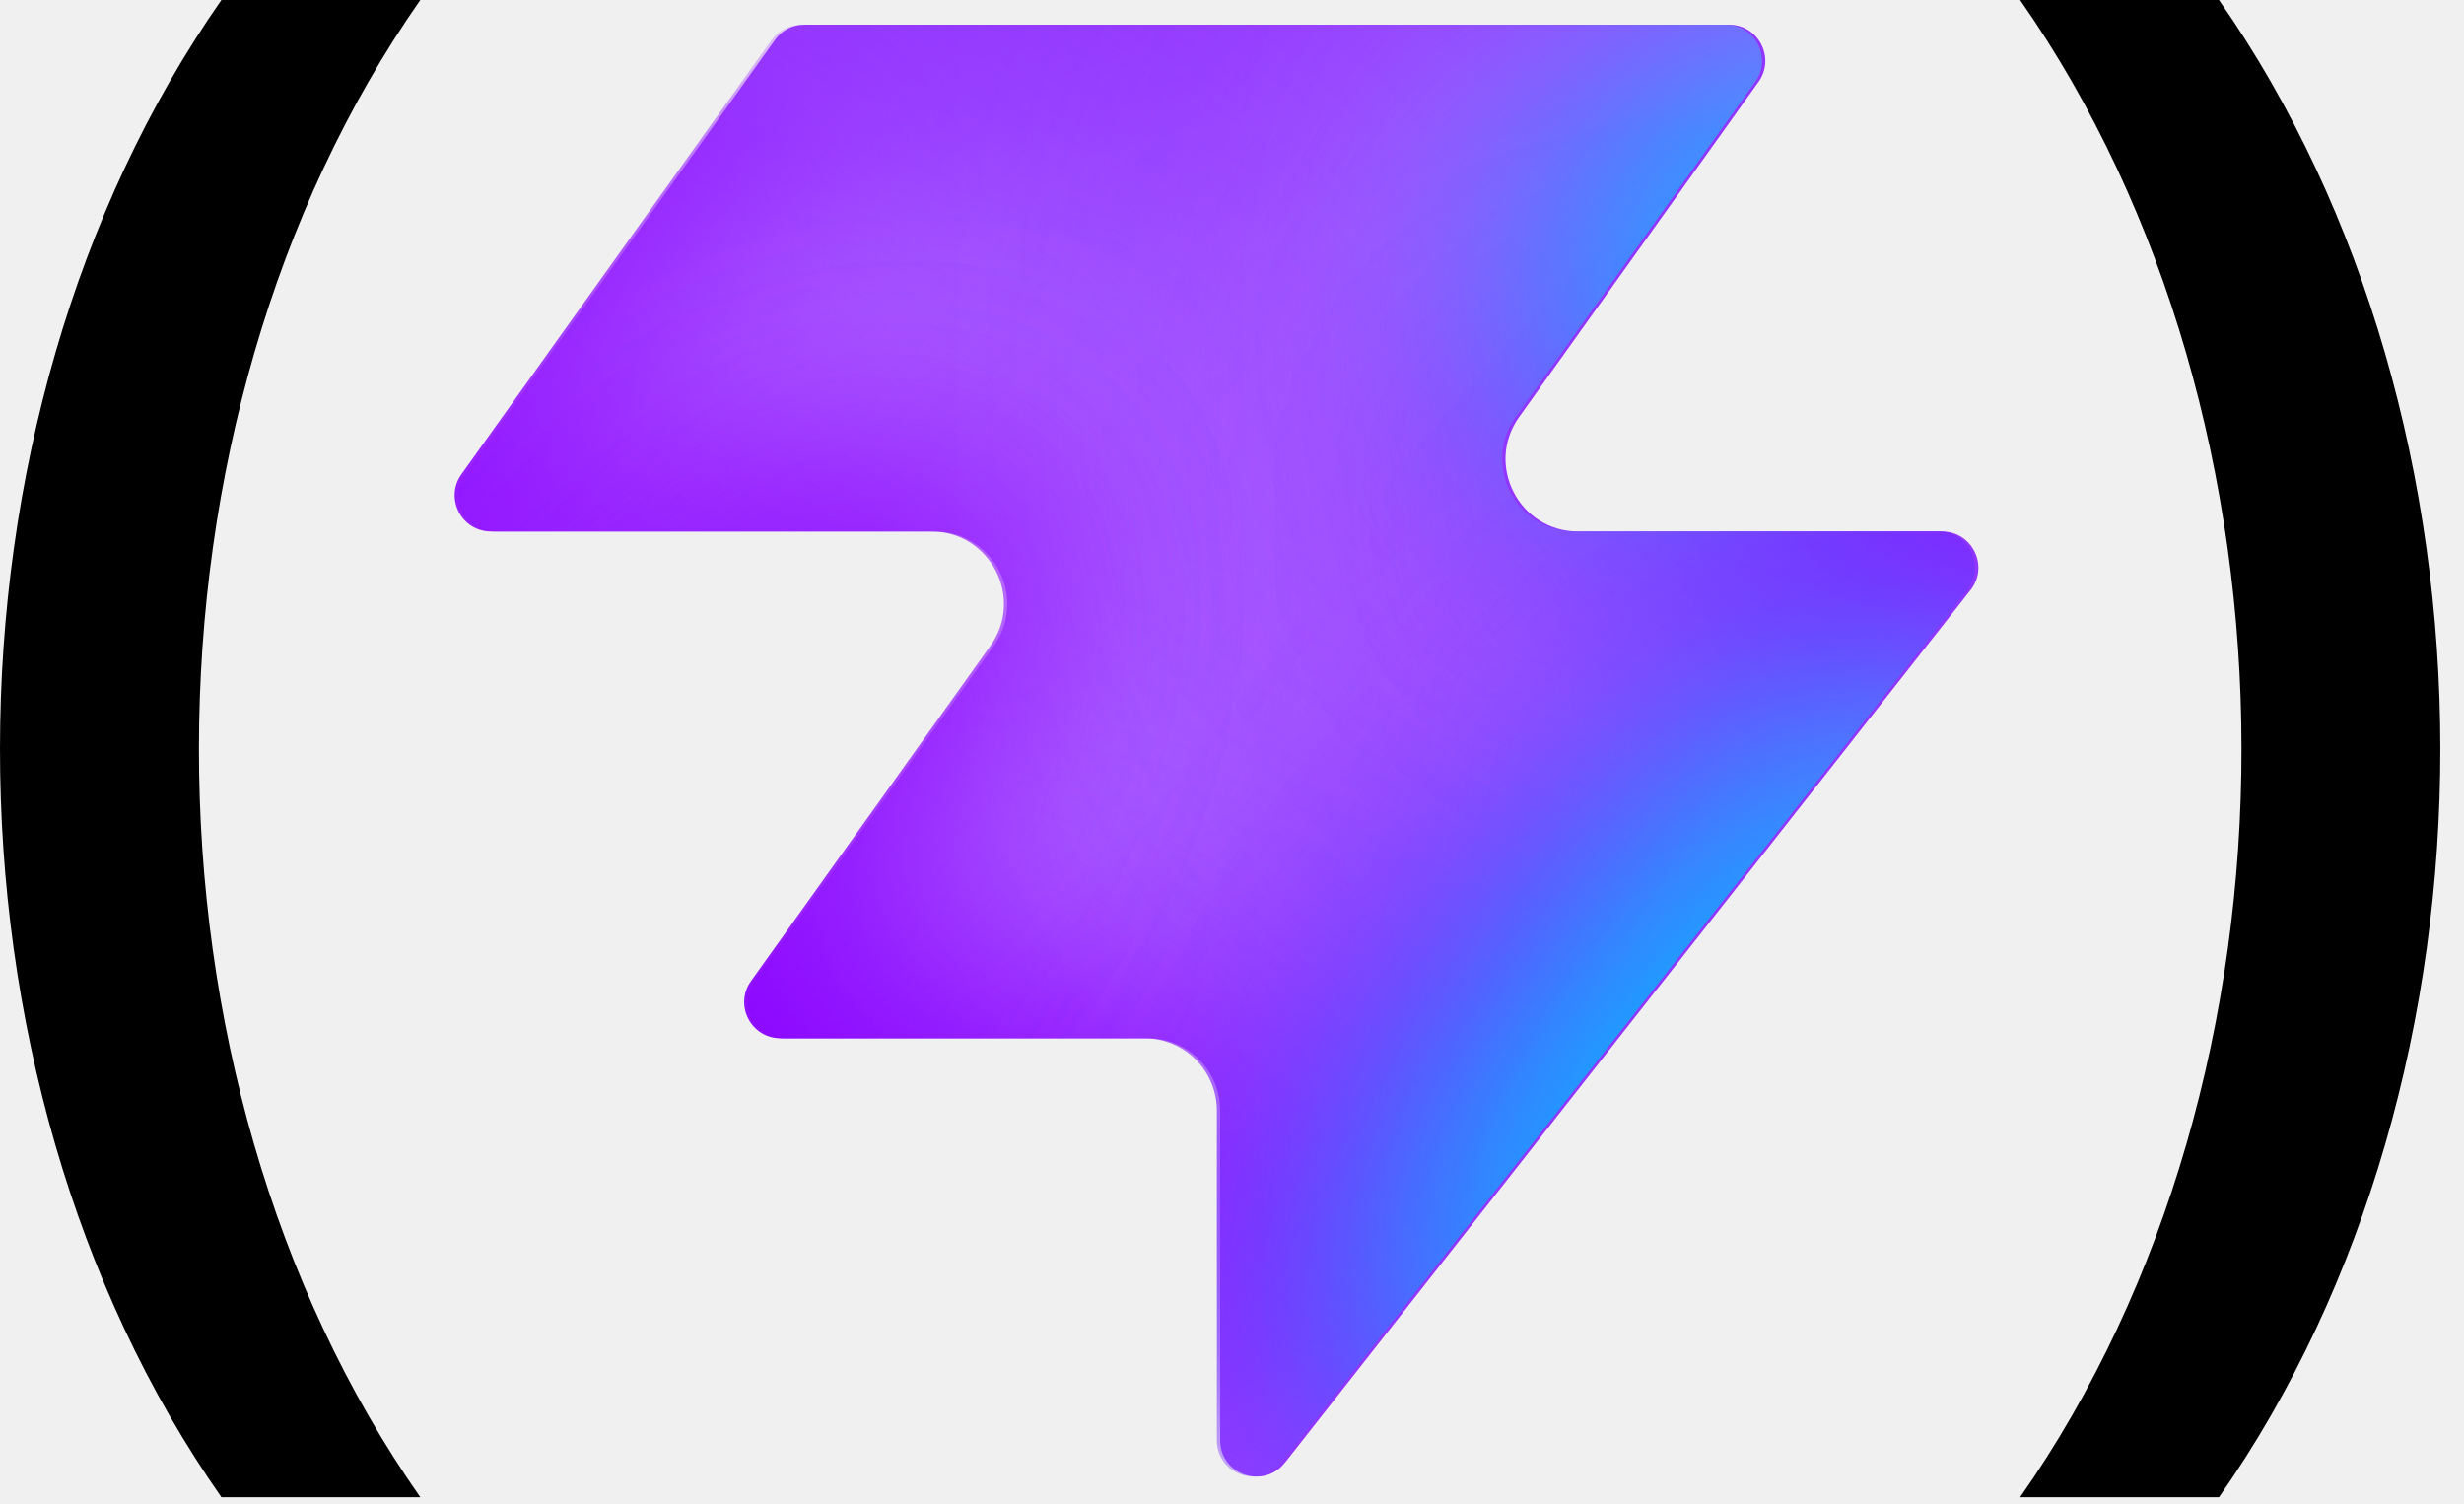
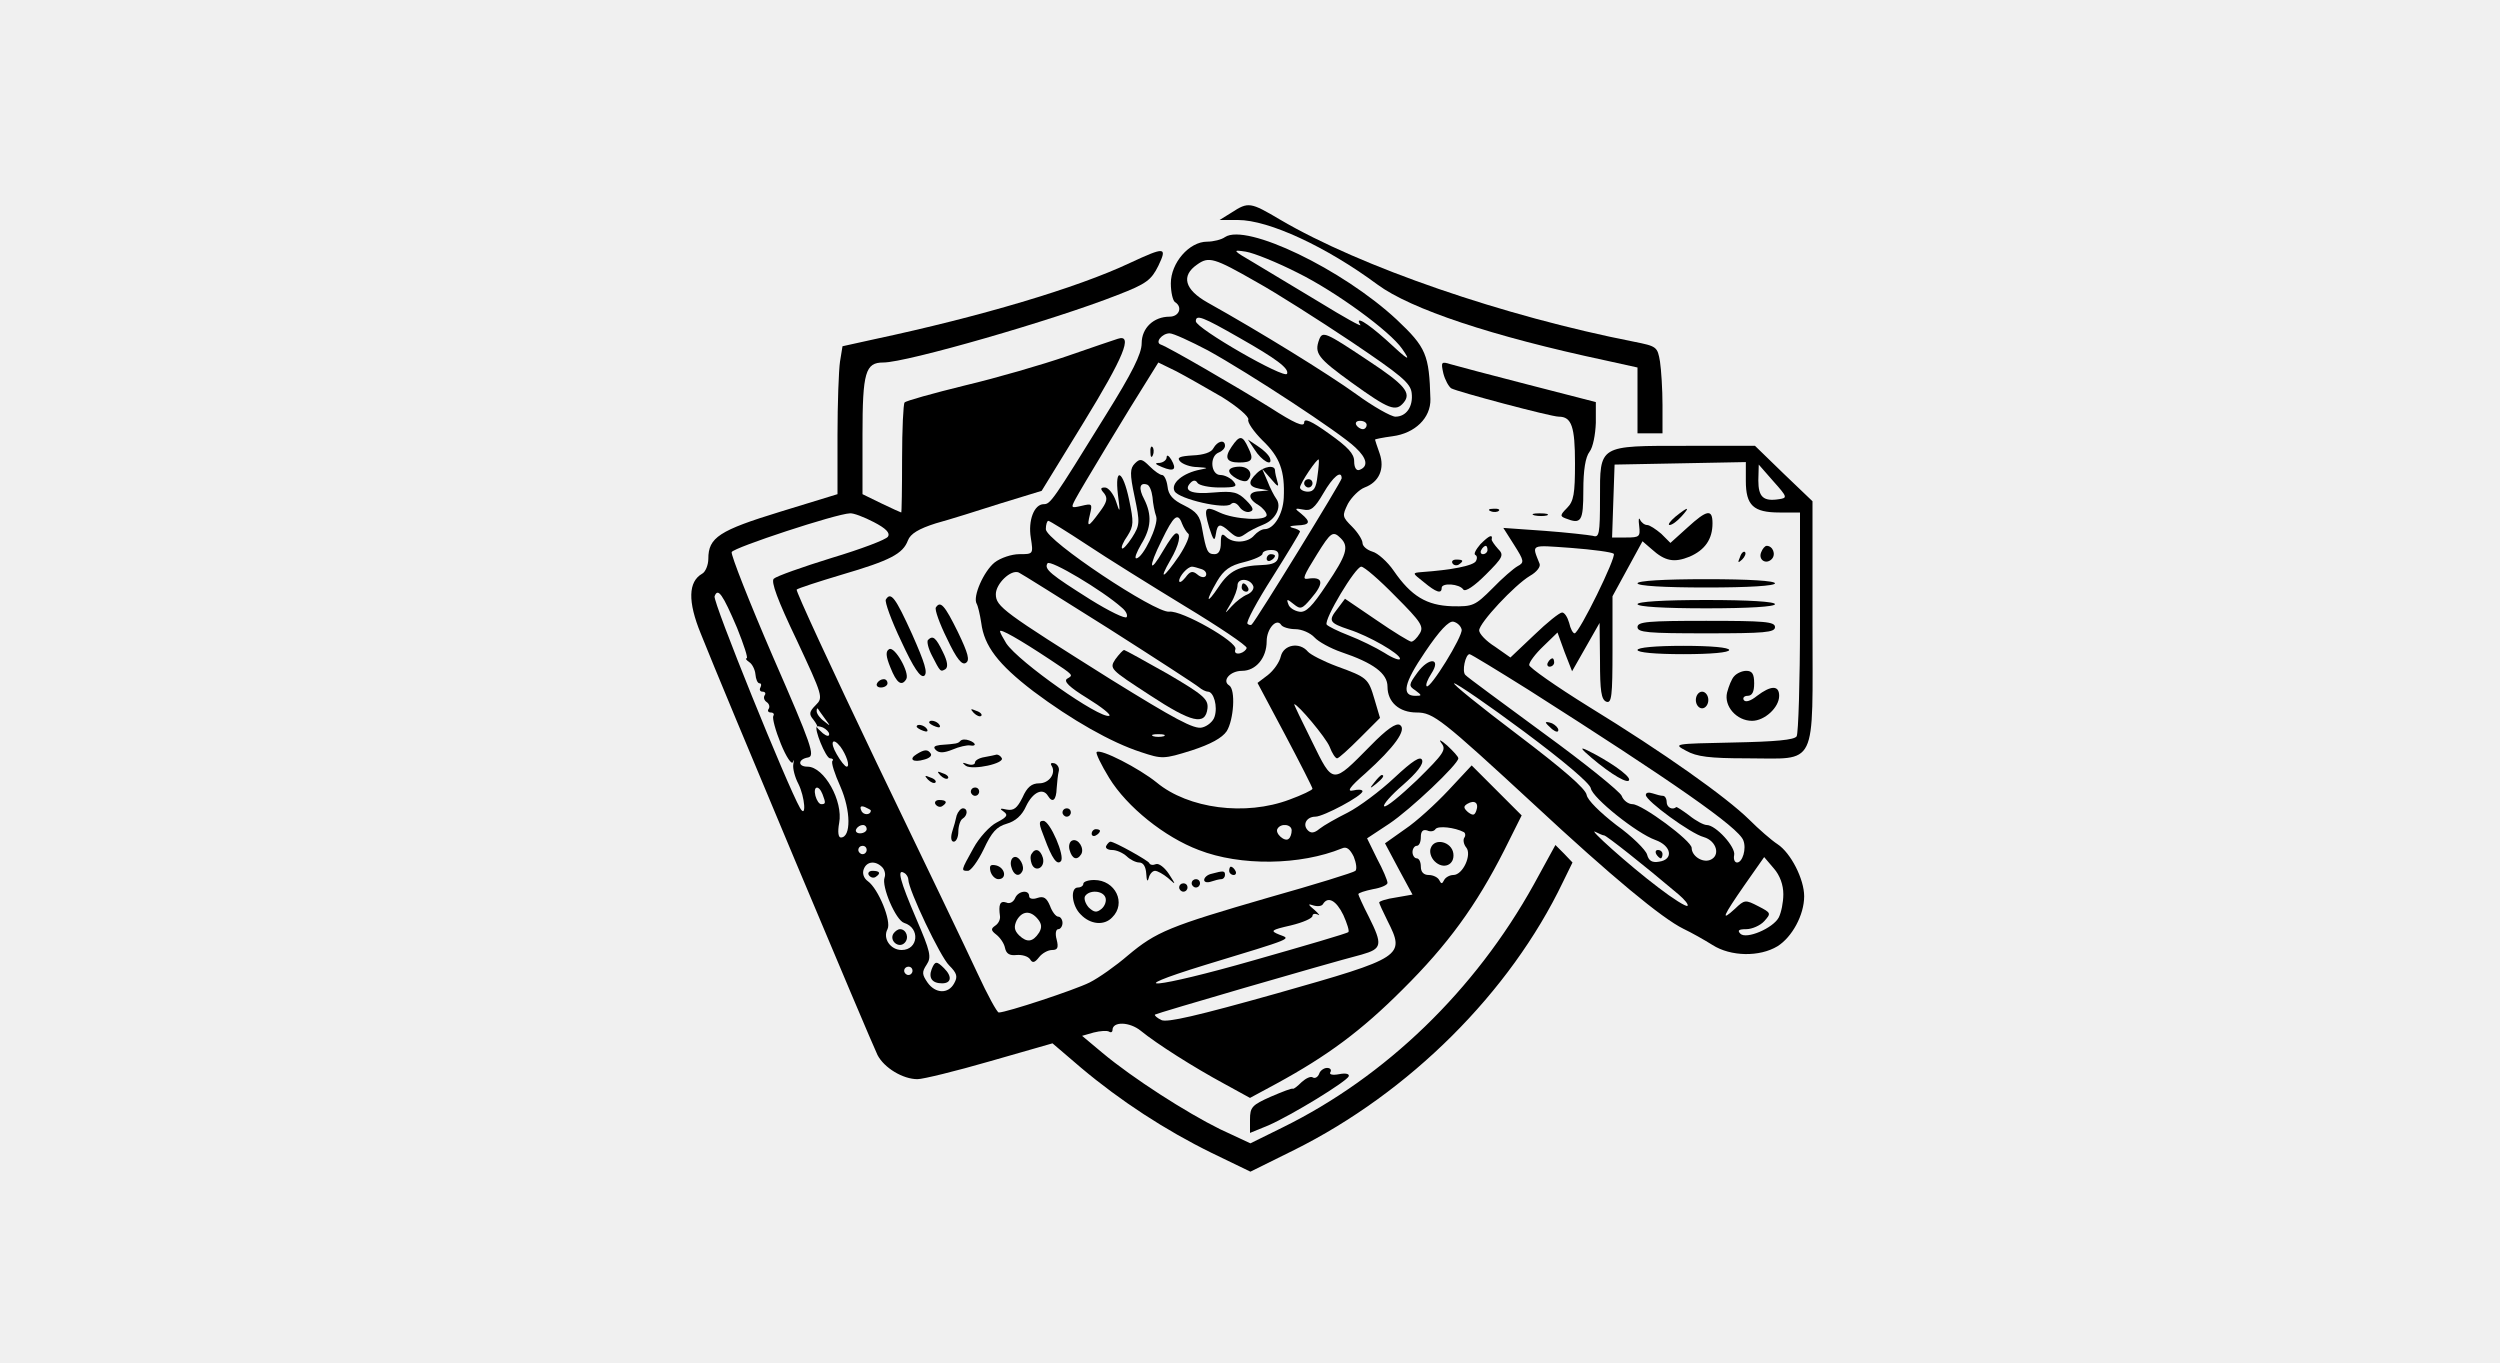
- <svg xmlns="http://www.w3.org/2000/svg" width="77" height="47" fill="none" aria-labelledby="vite-logo-title" viewBox="0 0 77 47">
-   <style>.parenthesis{fill:#000}@media (prefers-color-scheme:dark){.parenthesis{fill:#fff}}</style>
-   <path fill="#9135ff" d="M40.151 45.71c-.663.844-2.02.374-2.02-.699V34.708a2.26 2.26 0 0 0-2.262-2.262H24.493c-.92 0-1.457-1.04-.92-1.788l7.479-10.471c1.07-1.498 0-3.578-1.842-3.578H15.443c-.92 0-1.456-1.04-.92-1.788l9.696-13.576c.213-.297.556-.474.92-.474h28.894c.92 0 1.456 1.04.92 1.788l-7.48 10.472c-1.07 1.497 0 3.578 1.842 3.578h11.376c.944 0 1.474 1.087.89 1.83L40.153 45.712z" />
-   <mask id="a" width="48" height="47" x="14" y="0" maskUnits="userSpaceOnUse" style="mask-type:alpha">
-     <path fill="#000" d="M40.047 45.71c-.663.843-2.02.374-2.02-.699V34.708a2.26 2.26 0 0 0-2.262-2.262H24.389c-.92 0-1.457-1.04-.92-1.788l7.479-10.472c1.07-1.497 0-3.578-1.842-3.578H15.34c-.92 0-1.456-1.04-.92-1.788l9.696-13.575c.213-.297.556-.474.92-.474H53.93c.92 0 1.456 1.04.92 1.788L47.37 13.03c-1.07 1.498 0 3.578 1.842 3.578h11.376c.944 0 1.474 1.088.89 1.831L40.049 45.712z" />
-   </mask>
-   <g mask="url(#a)">
-     <g filter="url(#b)">
-       <ellipse cx="5.508" cy="14.704" fill="#eee6ff" rx="5.508" ry="14.704" transform="rotate(269.814 20.96 11.29)scale(-1 1)" />
-     </g>
-     <g filter="url(#c)">
-       <ellipse cx="10.399" cy="29.851" fill="#eee6ff" rx="10.399" ry="29.851" transform="rotate(89.814 -16.902 -8.275)scale(1 -1)" />
-     </g>
-     <g filter="url(#d)">
-       <ellipse cx="5.508" cy="30.487" fill="#8900ff" rx="5.508" ry="30.487" transform="rotate(89.814 -19.197 -7.127)scale(1 -1)" />
-     </g>
-     <g filter="url(#e)">
-       <ellipse cx="5.508" cy="30.599" fill="#8900ff" rx="5.508" ry="30.599" transform="rotate(89.814 -25.928 4.177)scale(1 -1)" />
-     </g>
-     <g filter="url(#f)">
-       <ellipse cx="5.508" cy="30.599" fill="#8900ff" rx="5.508" ry="30.599" transform="rotate(89.814 -25.738 5.52)scale(1 -1)" />
-     </g>
-     <g filter="url(#g)">
-       <ellipse cx="14.072" cy="22.078" fill="#eee6ff" rx="14.072" ry="22.078" transform="rotate(93.35 31.245 55.578)scale(-1 1)" />
-     </g>
-     <g filter="url(#h)">
-       <ellipse cx="3.47" cy="21.501" fill="#8900ff" rx="3.47" ry="21.501" transform="rotate(89.009 35.419 55.202)scale(-1 1)" />
-     </g>
-     <g filter="url(#i)">
-       <ellipse cx="3.47" cy="21.501" fill="#8900ff" rx="3.47" ry="21.501" transform="rotate(89.009 35.419 55.202)scale(-1 1)" />
-     </g>
-     <g filter="url(#j)">
-       <ellipse cx="14.592" cy="9.743" fill="#8900ff" rx="4.407" ry="29.108" transform="rotate(39.51 14.592 9.743)" />
-     </g>
-     <g filter="url(#k)">
-       <ellipse cx="61.728" cy="-5.321" fill="#8900ff" rx="4.407" ry="29.108" transform="rotate(37.892 61.728 -5.32)" />
-     </g>
-     <g filter="url(#l)">
-       <ellipse cx="55.618" cy="7.104" fill="#00c2ff" rx="5.971" ry="9.665" transform="rotate(37.892 55.618 7.104)" />
-     </g>
-     <g filter="url(#m)">
-       <ellipse cx="12.326" cy="39.103" fill="#8900ff" rx="4.407" ry="29.108" transform="rotate(37.892 12.326 39.103)" />
-     </g>
-     <g filter="url(#n)">
-       <ellipse cx="12.326" cy="39.103" fill="#8900ff" rx="4.407" ry="29.108" transform="rotate(37.892 12.326 39.103)" />
-     </g>
-     <g filter="url(#o)">
-       <ellipse cx="49.857" cy="30.678" fill="#8900ff" rx="4.407" ry="29.108" transform="rotate(37.892 49.857 30.678)" />
-     </g>
-     <g filter="url(#p)">
-       <ellipse cx="52.623" cy="33.171" fill="#00c2ff" rx="5.971" ry="15.297" transform="rotate(37.892 52.623 33.17)" />
-     </g>
+ <svg xmlns="http://www.w3.org/2000/svg" version="1.0" width="600pt" height="327pt" viewBox="0 0 600 327" preserveAspectRatio="xMidYMid meet">
+   <g transform="translate(0,327) scale(0.1,-0.1)" fill="#000000" stroke="none">
+     <path d="M2956 2760 l-29 -18 44 0 c74 0 212 -64 335 -155 80 -59 275 -124 547 -182 l77 -17 0 -79 0 -79 30 0 30 0 0 68 c0 37 -3 84 -6 104 -6 36 -8 37 -63 48 -311 61 -655 179 -849 293 -71 42 -76 43 -116 17z" />
+     <path d="M2940 2701 c-8 -6 -28 -11 -43 -11 -43 0 -87 -51 -87 -100 0 -22 5 -42 10 -45 19 -12 10 -35 -13 -35 -38 0 -67 -27 -67 -64 0 -25 -23 -71 -86 -172 -128 -207 -133 -214 -149 -214 -23 0 -38 -39 -31 -81 6 -39 6 -39 -28 -39 -18 0 -45 -9 -59 -20 -26 -21 -53 -82 -43 -99 3 -5 8 -26 11 -46 7 -55 40 -99 125 -164 92 -69 187 -123 258 -146 51 -17 55 -17 122 4 46 15 73 30 84 46 17 27 22 100 6 110 -18 11 2 35 31 35 33 0 59 31 59 71 0 30 24 57 35 39 3 -5 19 -10 34 -10 15 0 36 -9 46 -20 9 -10 38 -26 64 -35 77 -26 111 -51 111 -83 0 -37 28 -62 70 -62 40 0 60 -16 282 -221 186 -173 307 -273 358 -298 19 -9 51 -27 70 -39 44 -28 113 -29 156 -3 35 22 64 75 64 120 0 41 -32 104 -64 125 -14 9 -45 36 -68 59 -55 54 -204 160 -385 271 -79 49 -143 94 -143 100 0 7 15 27 34 45 l34 33 17 -47 18 -46 33 58 33 58 1 -91 c0 -72 3 -93 15 -98 13 -5 15 13 15 124 l0 129 36 66 36 66 22 -19 c32 -29 54 -33 91 -18 37 16 55 42 55 80 0 35 -13 33 -60 -10 l-41 -37 -22 22 c-13 11 -28 21 -34 21 -6 0 -14 6 -17 13 -3 6 -4 0 -2 -15 3 -26 1 -28 -31 -28 l-34 0 3 88 3 87 158 3 157 3 0 -45 c0 -59 18 -76 81 -76 l49 0 0 -262 c0 -145 -4 -268 -8 -275 -5 -9 -52 -13 -152 -15 -144 -3 -145 -3 -113 -20 25 -14 56 -18 145 -18 172 0 158 -29 158 324 l0 293 -69 66 -69 67 -164 0 c-213 0 -208 3 -208 -126 0 -86 -2 -95 -17 -90 -10 2 -62 8 -116 12 l-99 7 26 -41 c24 -38 25 -42 8 -51 -9 -5 -37 -29 -60 -53 -42 -42 -47 -44 -97 -43 -61 2 -98 24 -140 85 -15 22 -39 43 -51 46 -13 4 -24 13 -24 21 0 7 -11 25 -25 39 -24 24 -24 26 -10 55 9 16 27 34 40 39 35 13 49 45 36 82 -6 17 -11 32 -11 33 0 1 19 5 42 8 54 7 92 44 91 89 -3 107 -10 124 -81 191 -130 121 -361 232 -412 198z m175 -86 c91 -45 221 -140 250 -182 23 -33 16 -29 -39 22 -46 41 -76 59 -61 35 3 -5 -40 19 -97 54 -57 34 -128 77 -158 95 -53 31 -53 32 -20 27 19 -3 76 -26 125 -51z m-99 -22 c47 -26 149 -91 227 -143 120 -81 142 -99 145 -123 4 -33 -13 -57 -39 -57 -10 0 -53 24 -94 54 -68 49 -230 149 -357 220 -55 31 -64 64 -25 91 28 20 40 17 143 -42z m-41 -134 c88 -50 119 -73 114 -86 -5 -14 -219 109 -219 126 0 17 16 11 105 -40z m-76 -30 c98 -54 318 -198 354 -233 28 -26 32 -46 9 -54 -7 -2 -12 6 -12 21 0 18 -15 34 -60 66 -43 31 -60 38 -60 27 0 -12 -23 -2 -82 36 -82 51 -244 145 -262 151 -15 5 3 27 21 27 9 0 50 -19 92 -41z m34 -112 c37 -23 65 -47 63 -54 -3 -6 13 -29 34 -50 42 -40 54 -74 51 -138 -2 -40 -24 -75 -46 -75 -7 0 -18 -7 -25 -15 -15 -18 -51 -20 -68 -3 -9 9 -12 6 -12 -15 0 -18 -5 -27 -15 -27 -17 0 -20 7 -30 62 -5 30 -13 40 -43 55 -27 13 -38 25 -40 46 -2 15 -8 27 -13 27 -5 0 -18 9 -30 21 -18 18 -23 19 -35 7 -12 -12 -13 -24 -1 -80 13 -62 13 -68 -6 -98 -11 -17 -22 -29 -24 -26 -3 2 3 16 13 30 15 24 15 33 4 86 -15 72 -35 81 -27 13 6 -45 5 -46 -5 -15 -6 17 -18 32 -26 32 -11 0 -12 -3 -2 -14 9 -12 7 -21 -11 -45 -28 -38 -31 -38 -23 -5 6 25 5 26 -20 20 -26 -6 -26 -5 -15 16 12 23 129 217 176 291 l23 37 43 -21 c23 -12 72 -40 110 -62z m347 -67 c0 -5 -4 -10 -9 -10 -6 0 -13 5 -16 10 -3 6 1 10 9 10 9 0 16 -4 16 -10z m-118 -122 c-3 -29 -9 -38 -23 -38 -10 0 -19 5 -19 10 0 10 42 72 45 67 1 -1 0 -19 -3 -39z m1108 -56 c-38 -6 -50 5 -50 45 l1 38 35 -40 c34 -38 34 -40 14 -43z m-1050 50 c0 -7 -204 -339 -216 -351 -2 -2 -7 -1 -10 2 -4 4 23 54 60 112 36 57 66 107 66 109 0 3 -8 7 -17 9 -11 3 -7 5 10 6 31 1 34 8 10 28 -17 13 -16 14 5 10 18 -4 27 3 48 39 23 40 44 57 44 36z m-454 -45 c1 -15 5 -36 9 -47 6 -20 -32 -100 -48 -100 -5 0 1 15 12 34 24 39 26 70 7 108 -14 26 -11 41 7 35 6 -2 11 -15 13 -30z m71 -64 c4 -10 11 -21 15 -24 5 -3 -5 -27 -22 -53 -37 -54 -51 -62 -21 -10 21 36 27 64 14 64 -5 0 -18 -19 -31 -41 -34 -59 -37 -42 -4 24 29 60 39 68 49 40z m-229 -50 c48 -32 154 -98 236 -148 81 -49 148 -94 148 -100 -1 -5 -8 -11 -16 -13 -10 -2 -14 2 -11 10 6 17 -129 94 -159 90 -33 -4 -296 171 -296 198 0 11 3 20 6 20 3 0 45 -26 92 -57z m610 15 c20 -20 14 -40 -34 -111 -35 -53 -50 -68 -66 -65 -12 2 -24 10 -26 18 -5 13 -3 13 13 0 16 -13 20 -12 41 13 33 38 30 54 -8 48 -13 -2 -10 6 23 59 33 53 38 57 57 38z m655 -37 c7 -7 -83 -191 -94 -191 -4 0 -10 11 -13 25 -4 14 -11 25 -17 25 -6 0 -36 -24 -67 -54 l-57 -54 -37 26 c-21 13 -38 31 -38 39 0 18 85 109 122 131 16 9 26 22 23 29 -19 48 -24 45 76 38 52 -4 97 -10 102 -14z m-805 -8 c-2 -13 -13 -18 -38 -19 -56 -2 -79 -13 -105 -52 -30 -45 -33 -37 -4 13 16 27 31 38 65 46 24 6 44 15 44 20 0 5 9 9 21 9 14 0 19 -5 17 -17z m-376 -121 c10 -8 15 -18 12 -23 -3 -5 -42 14 -87 42 -95 60 -112 73 -103 87 6 10 132 -65 178 -106z m192 92 c9 -3 13 -10 10 -16 -3 -5 -12 -4 -20 3 -12 10 -18 8 -29 -7 -8 -10 -15 -14 -15 -8 0 11 20 34 31 34 4 0 14 -3 23 -6z m465 -65 c62 -62 69 -73 58 -90 -6 -10 -15 -19 -20 -19 -4 0 -42 23 -84 52 l-75 51 -18 -24 c-23 -29 -20 -34 28 -50 47 -15 122 -58 122 -70 0 -5 -17 1 -37 14 -21 13 -60 32 -86 42 -26 10 -50 22 -53 26 -7 12 69 139 83 139 7 0 44 -32 82 -71z m-689 -77 c113 -72 210 -135 217 -141 7 -6 17 -11 22 -11 14 0 24 -36 16 -60 -3 -11 -17 -23 -30 -26 -19 -5 -65 20 -220 116 -256 161 -275 174 -275 204 0 25 36 60 55 52 5 -2 102 -63 215 -134z m348 101 c2 -7 -5 -16 -15 -20 -10 -4 -26 -16 -37 -28 -18 -20 -18 -20 -2 7 9 15 16 35 16 43 0 19 31 17 38 -2z m500 -104 c3 -16 -76 -144 -84 -136 -3 3 2 16 11 30 25 38 -5 41 -33 3 -21 -29 -22 -32 -5 -43 16 -12 16 -13 0 -13 -34 0 -28 30 23 105 35 52 57 75 68 73 9 -2 18 -10 20 -19z m-988 -72 c59 -39 56 -37 41 -46 -9 -6 5 -20 49 -47 34 -21 58 -40 52 -42 -23 -7 -217 129 -247 174 -8 13 -15 26 -15 29 0 7 46 -19 120 -68z m1149 -73 c344 -219 504 -330 515 -361 8 -20 -2 -53 -15 -53 -6 0 -9 8 -7 18 4 19 -44 72 -66 72 -7 0 -26 10 -42 23 -16 12 -30 21 -31 20 -9 -8 -23 -1 -23 12 0 8 -4 15 -9 15 -5 0 -16 3 -25 6 -9 3 -16 2 -16 -4 0 -14 108 -93 139 -101 31 -9 41 -45 15 -55 -19 -7 -44 10 -44 29 0 17 -119 105 -142 105 -10 0 -22 9 -26 20 -4 10 -88 78 -187 150 -99 73 -184 135 -188 140 -9 8 0 50 10 50 3 0 67 -39 142 -86z m-11 -100 c94 -70 158 -124 160 -136 4 -23 110 -108 155 -124 39 -14 44 -47 9 -52 -17 -3 -25 2 -29 17 -3 11 -36 44 -74 71 -40 31 -69 60 -71 72 -2 15 -58 63 -166 145 -90 68 -158 123 -152 123 6 0 82 -52 168 -116z m-865 -11 c-7 -2 -19 -2 -25 0 -7 3 -2 5 12 5 14 0 19 -2 13 -5z m1057 -238 c5 0 94 -70 179 -142 14 -12 24 -24 21 -27 -3 -3 -35 17 -70 44 -69 52 -175 147 -150 133 8 -4 17 -8 20 -8z m430 -141 c0 -20 -5 -44 -11 -56 -14 -26 -78 -53 -92 -39 -8 8 -4 11 14 11 14 0 34 9 43 19 17 19 17 20 -14 36 -31 16 -33 16 -56 -6 -36 -33 -29 -18 23 57 l47 67 23 -27 c15 -17 23 -40 23 -62z" />
+     <path d="M3166 2455 c-12 -33 -4 -44 79 -104 89 -64 105 -70 124 -47 19 23 2 43 -86 101 -102 68 -109 71 -117 50z" />
+     <path d="M2956 2198 c-18 -26 -13 -38 18 -38 31 0 36 7 22 35 -14 31 -21 31 -40 3z" />
+     <path d="M2912 2194 c-5 -10 -24 -16 -50 -17 -31 -2 -38 -5 -30 -14 6 -7 25 -14 42 -14 26 -2 27 -2 7 -6 -42 -8 -72 -33 -62 -52 11 -19 121 -44 135 -31 6 6 14 3 21 -7 6 -9 18 -14 25 -11 10 3 8 10 -9 27 -20 20 -31 23 -78 19 -53 -5 -75 4 -55 24 6 6 12 6 16 -1 4 -6 28 -11 53 -11 39 0 44 2 33 15 -7 8 -21 15 -31 15 -23 0 -27 45 -4 54 8 3 15 10 15 16 0 16 -18 12 -28 -6z" />
+     <path d="M3011 2191 c17 -27 44 -42 37 -21 -2 7 -15 20 -29 29 l-24 16 16 -24z" />
+     <path d="M2761 2184 c0 -11 3 -14 6 -6 3 7 2 16 -1 19 -3 4 -6 -2 -5 -13z" />
+     <path d="M2800 2173 c0 -7 -8 -13 -17 -14 -13 0 -11 -3 6 -10 29 -12 36 -6 22 18 -6 10 -11 12 -11 6z" />
+     <path d="M2950 2140 c0 -12 35 -31 44 -23 15 15 4 33 -19 33 -14 0 -25 -4 -25 -10z" />
+     <path d="M3016 2134 c-22 -21 -20 -32 7 -37 l22 -4 -22 -2 c-28 -1 -30 -17 -3 -33 11 -7 20 -18 20 -24 0 -15 -77 -11 -113 6 -35 17 -39 12 -25 -36 10 -31 13 -35 16 -16 4 26 10 27 34 5 16 -14 22 -15 36 -5 9 7 29 17 44 23 30 12 45 43 31 62 -5 7 -15 26 -21 42 l-13 30 22 -25 c15 -18 19 -20 15 -7 -3 10 -6 23 -6 28 0 14 -27 10 -44 -7z" />
+     <path d="M3130 2110 c0 -5 5 -10 10 -10 6 0 10 5 10 10 0 6 -4 10 -10 10 -5 0 -10 -4 -10 -10z" />
+     <path d="M3040 1929 c0 -5 5 -7 10 -4 6 3 10 8 10 11 0 2 -4 4 -10 4 -5 0 -10 -5 -10 -11z" />
+     <path d="M2677 1688 c-15 -23 -13 -24 82 -86 102 -67 134 -74 139 -32 2 22 -9 32 -96 83 -55 31 -102 57 -104 57 -3 0 -12 -10 -21 -22z" />
+     <path d="M2980 1860 c0 -5 5 -10 11 -10 5 0 7 5 4 10 -3 6 -8 10 -11 10 -2 0 -4 -4 -4 -10z" />
+     <path d="M3710 1536 c0 -2 7 -9 15 -16 9 -7 15 -8 15 -2 0 5 -7 12 -15 16 -8 3 -15 4 -15 2z" />
+     <path d="M3820 1451 c47 -40 90 -65 90 -52 0 11 -51 46 -100 70 -19 9 -17 5 10 -18z" />
+     <path d="M3975 1220 c3 -5 8 -10 11 -10 2 0 4 5 4 10 0 6 -5 10 -11 10 -5 0 -7 -4 -4 -10z" />
+     <path d="M2712 2639 c-127 -60 -360 -129 -613 -183 l-77 -17 -6 -37 c-3 -20 -6 -100 -6 -177 l0 -141 -137 -42 c-147 -45 -173 -62 -173 -113 0 -15 -7 -32 -15 -36 -33 -19 -35 -66 -3 -144 51 -129 410 -983 424 -1011 16 -31 61 -58 96 -58 13 0 91 19 174 43 l150 43 69 -59 c94 -79 201 -149 313 -204 l93 -45 105 52 c277 138 518 378 645 643 l23 47 -20 21 -21 21 -52 -95 c-141 -254 -355 -461 -603 -583 l-77 -38 -73 34 c-81 40 -209 122 -282 183 l-49 41 28 8 c16 4 32 5 37 2 4 -3 8 -1 8 4 0 21 41 20 68 -2 38 -31 126 -87 200 -127 l62 -34 63 34 c123 67 204 127 303 226 109 108 177 202 244 334 l42 84 -60 60 -60 60 -56 -60 c-31 -33 -77 -75 -104 -93 l-48 -34 33 -62 33 -61 -40 -7 c-22 -3 -40 -9 -40 -12 0 -2 9 -22 20 -44 43 -85 38 -88 -265 -174 -192 -54 -265 -71 -278 -64 -10 5 -17 11 -15 13 3 3 404 120 496 144 49 14 51 23 17 91 -14 27 -25 52 -25 54 0 3 16 8 35 12 19 3 35 10 35 15 0 6 -11 32 -25 58 l-24 49 53 35 c51 34 166 143 166 157 0 4 -12 17 -27 31 -15 13 -21 16 -14 6 13 -16 7 -25 -58 -89 -40 -38 -75 -67 -79 -63 -4 3 17 27 45 51 33 29 50 50 46 60 -4 10 -22 -1 -67 -43 -34 -32 -84 -69 -111 -83 -28 -14 -58 -31 -68 -39 -13 -11 -21 -11 -28 -4 -14 14 -3 33 18 33 19 0 113 50 113 61 0 4 -10 5 -22 2 -17 -4 -9 8 29 41 70 63 100 105 83 116 -9 6 -32 -10 -71 -50 -92 -93 -89 -94 -140 10 -25 50 -44 90 -43 90 9 0 76 -80 85 -102 6 -16 14 -28 18 -28 4 0 28 22 55 49 l48 48 -13 44 c-15 51 -17 53 -91 80 -32 12 -63 28 -69 35 -20 24 -58 17 -65 -11 -3 -14 -17 -34 -31 -45 l-25 -19 66 -124 c36 -68 66 -127 66 -130 0 -3 -25 -15 -55 -26 -106 -40 -243 -22 -319 41 -42 34 -135 82 -144 73 -3 -2 11 -31 30 -62 43 -70 133 -142 215 -173 100 -39 244 -37 344 4 11 5 19 -2 28 -20 6 -15 8 -30 4 -34 -4 -4 -98 -33 -208 -64 -238 -69 -270 -82 -338 -139 -29 -25 -70 -54 -92 -65 -36 -18 -200 -72 -218 -72 -4 0 -27 42 -51 94 -24 52 -133 279 -242 505 -108 226 -195 414 -192 416 3 3 52 19 109 36 116 34 146 50 158 82 6 16 26 28 67 41 33 9 103 31 156 48 l98 30 100 163 c97 158 120 214 83 202 -10 -3 -65 -22 -123 -42 -58 -20 -168 -52 -244 -70 -77 -19 -142 -37 -145 -41 -3 -3 -6 -64 -6 -135 0 -71 -1 -129 -2 -129 -1 0 -23 10 -48 22 l-45 22 0 142 c0 151 7 174 50 174 56 0 410 102 562 162 70 27 81 36 98 70 22 46 16 46 -68 7z m-615 -622 c29 -15 40 -26 34 -35 -4 -7 -65 -30 -135 -51 -71 -22 -133 -44 -139 -50 -7 -7 9 -51 55 -147 63 -135 64 -138 46 -156 -16 -16 -17 -22 -6 -35 7 -9 11 -17 9 -17 -9 -2 21 -76 31 -76 6 0 9 -3 6 -6 -4 -3 5 -31 19 -62 25 -57 26 -122 1 -122 -6 0 -8 13 -4 35 10 52 -36 135 -76 135 -24 0 -23 18 1 22 18 3 9 29 -84 242 -57 132 -101 244 -99 251 5 11 251 92 284 93 8 1 34 -9 57 -21z m-328 -254 c16 -40 27 -73 23 -73 -4 0 -1 -4 6 -9 7 -4 14 -18 15 -29 1 -12 5 -22 10 -22 4 0 5 -4 2 -10 -3 -5 -1 -10 5 -10 6 0 9 -4 5 -9 -3 -5 -1 -12 5 -16 6 -4 8 -11 5 -16 -4 -5 -1 -9 5 -9 6 0 9 -4 6 -8 -3 -5 5 -35 18 -67 13 -32 26 -51 29 -44 2 8 3 5 1 -5 -2 -10 4 -32 12 -47 16 -32 20 -86 4 -58 -30 52 -210 496 -205 508 8 21 19 6 54 -76z m211 -218 c14 -19 14 -19 -2 -6 -10 7 -18 18 -18 24 0 6 1 8 3 6 1 -2 9 -13 17 -24z m10 -37 c0 -6 -6 -5 -15 2 -8 7 -15 14 -15 16 0 2 7 1 15 -2 8 -4 15 -11 15 -16z m27 -30 c14 -19 24 -48 15 -48 -4 0 -15 14 -24 30 -17 29 -10 42 9 18z m-43 -114 c8 -21 8 -24 -3 -24 -5 0 -11 9 -14 20 -6 24 8 27 17 4z m1569 -40 c-4 -11 -8 -12 -20 -3 -11 10 -11 14 -1 20 17 10 28 2 21 -17z m-1453 1 c0 -12 -19 -12 -23 0 -4 9 -1 12 9 8 7 -3 14 -7 14 -8z m-10 -45 c0 -5 -7 -10 -16 -10 -8 0 -12 5 -9 10 3 6 10 10 16 10 5 0 9 -4 9 -10z m1020 -3 c0 -8 -3 -17 -7 -20 -9 -9 -34 13 -27 24 8 14 34 11 34 -4z m413 -4 c4 -2 5 -9 1 -14 -3 -5 -1 -16 5 -23 14 -17 -8 -66 -31 -66 -9 0 -19 -6 -22 -12 -5 -10 -7 -10 -12 0 -3 6 -14 12 -25 12 -12 0 -19 7 -19 20 0 11 -4 20 -10 20 -5 0 -10 7 -10 15 0 8 5 15 10 15 6 0 10 9 10 21 0 14 5 19 15 16 8 -4 17 -2 20 3 6 9 47 4 68 -7z m-1433 -43 c0 -5 -4 -10 -10 -10 -5 0 -10 5 -10 10 0 6 5 10 10 10 6 0 10 -4 10 -10z m37 -41 c6 -6 9 -17 6 -25 -8 -21 27 -103 47 -109 39 -12 34 -65 -6 -65 -27 0 -46 28 -34 50 10 19 -22 97 -47 115 -10 7 -14 19 -10 29 7 19 28 21 44 5z m63 -30 c0 -24 77 -186 98 -206 19 -19 21 -27 12 -43 -14 -26 -45 -25 -64 2 -13 19 -14 25 -2 43 12 18 9 31 -25 110 -39 91 -47 121 -29 110 6 -3 10 -11 10 -16z m1044 -85 c9 -20 15 -39 12 -41 -2 -3 -105 -33 -228 -68 -234 -67 -327 -76 -116 -11 217 66 207 62 178 73 -22 9 -20 11 28 22 29 7 52 17 52 23 0 5 6 6 13 3 6 -4 3 1 -8 11 -16 13 -17 16 -3 11 10 -3 20 -2 23 3 12 20 32 9 49 -26z m-1034 -134 c0 -5 -4 -10 -10 -10 -5 0 -10 5 -10 10 0 6 5 10 10 10 6 0 10 -4 10 -10z" />
+     <path d="M3434 1235 c-4 -9 0 -23 9 -32 21 -21 49 -9 45 19 -4 28 -45 38 -54 13z" />
+     <path d="M2085 1170 c4 -6 11 -8 16 -5 14 9 11 15 -7 15 -8 0 -12 -5 -9 -10z" />
+     <path d="M2144 1029 c-10 -17 13 -36 27 -22 12 12 4 33 -11 33 -5 0 -12 -5 -16 -11z" />
+     <path d="M2236 944 c-8 -21 1 -34 25 -34 22 0 25 16 5 36 -18 18 -22 18 -30 -2z" />
+     <path d="M3464 2374 c4 -16 13 -32 19 -36 14 -8 239 -68 258 -68 31 0 39 -24 39 -112 0 -73 -3 -91 -19 -107 -17 -17 -17 -20 -4 -25 38 -15 43 -8 43 67 0 49 5 80 15 93 8 10 14 41 15 69 l0 50 -163 42 c-89 23 -173 45 -186 49 -22 7 -23 5 -17 -22z" />
+     <path d="M3578 2043 c7 -3 16 -2 19 1 4 3 -2 6 -13 5 -11 0 -14 -3 -6 -6z" />
+     <path d="M4021 2030 c-13 -11 -19 -20 -14 -20 6 0 18 9 28 20 23 25 17 25 -14 0z" />
+     <path d="M3683 2033 c9 -2 23 -2 30 0 6 3 -1 5 -18 5 -16 0 -22 -2 -12 -5z" />
+     <path d="M3553 1964 c-11 -13 -17 -24 -12 -26 4 -2 5 -8 1 -15 -7 -11 -59 -21 -130 -26 -23 -2 -23 -2 5 -24 30 -25 43 -29 43 -14 0 13 43 10 52 -4 5 -6 26 8 54 36 42 42 44 47 29 62 -8 9 -15 19 -15 22 3 14 -6 10 -27 -11z m17 -14 c0 -5 -5 -10 -11 -10 -5 0 -7 5 -4 10 3 6 8 10 11 10 2 0 4 -4 4 -10z" />
+     <path d="M4227 1945 c-8 -18 11 -31 25 -17 11 11 3 32 -12 32 -4 0 -10 -7 -13 -15z" />
+     <path d="M4176 1933 c-6 -14 -5 -15 5 -6 7 7 10 15 7 18 -3 3 -9 -2 -12 -12z" />
+     <path d="M3486 1918 c3 -5 10 -6 15 -3 13 9 11 12 -6 12 -8 0 -12 -4 -9 -9z" />
+     <path d="M3930 1870 c0 -6 62 -10 165 -10 103 0 165 4 165 10 0 6 -62 10 -165 10 -103 0 -165 -4 -165 -10z" />
+     <path d="M2126 1831 c-3 -5 13 -50 37 -100 30 -65 46 -88 55 -83 9 7 2 30 -29 100 -40 88 -51 103 -63 83z" />
+     <path d="M3930 1820 c0 -6 62 -10 165 -10 103 0 165 4 165 10 0 6 -62 10 -165 10 -103 0 -165 -4 -165 -10z" />
+     <path d="M2246 1812 c-3 -5 9 -39 27 -75 23 -49 36 -64 45 -58 10 6 6 22 -19 74 -32 65 -42 76 -53 59z" />
+     <path d="M3930 1765 c0 -13 25 -15 165 -15 140 0 165 2 165 15 0 13 -25 15 -165 15 -140 0 -165 -2 -165 -15z" />
+     <path d="M2227 1734 c-3 -4 1 -21 10 -38 20 -39 20 -39 32 -32 7 5 5 19 -6 41 -17 35 -24 41 -36 29z" />
+     <path d="M2134 1712 c-9 -5 -8 -17 3 -44 15 -38 27 -46 38 -28 9 15 -28 80 -41 72z" />
+     <path d="M3930 1710 c0 -6 43 -10 110 -10 67 0 110 4 110 10 0 6 -43 10 -110 10 -67 0 -110 -4 -110 -10z" />
+     <path d="M3715 1680 c-3 -5 -1 -10 4 -10 6 0 11 5 11 10 0 6 -2 10 -4 10 -3 0 -8 -4 -11 -10z" />
+     <path d="M4162 1647 c-6 -6 -13 -24 -17 -39 -8 -33 23 -68 60 -68 30 0 65 32 65 60 0 26 -20 25 -53 0 -16 -13 -28 -16 -32 -10 -3 5 1 10 9 10 11 0 16 9 16 30 0 23 -5 30 -19 30 -10 0 -23 -6 -29 -13z" />
+     <path d="M2105 1630 c-3 -5 1 -10 9 -10 9 0 16 5 16 10 0 6 -4 10 -9 10 -6 0 -13 -4 -16 -10z" />
+     <path d="M4070 1590 c0 -11 7 -20 15 -20 8 0 15 9 15 20 0 11 -7 20 -15 20 -8 0 -15 -9 -15 -20z" />
+     <path d="M2337 1559 c7 -7 15 -10 18 -7 3 3 -2 9 -12 12 -14 6 -15 5 -6 -5z" />
+     <path d="M2230 1536 c0 -2 7 -7 16 -10 8 -3 12 -2 9 4 -6 10 -25 14 -25 6z" />
+     <path d="M2200 1526 c0 -2 7 -7 16 -10 8 -3 12 -2 9 4 -6 10 -25 14 -25 6z" />
+     <path d="M2305 1492 c-6 -7 -10 -7 -49 -10 -14 -2 -17 -5 -10 -12 8 -8 20 -7 40 1 16 7 35 11 42 10 16 -3 15 6 -2 12 -8 3 -17 3 -21 -1z" />
+     <path d="M2200 1460 c-20 -12 -9 -21 18 -13 12 3 19 9 16 14 -7 11 -15 11 -34 -1z" />
+     <path d="M2363 1453 c-13 -2 -23 -8 -23 -13 0 -5 -8 -7 -17 -4 -14 5 -15 4 -5 -4 17 -11 95 6 86 19 -3 5 -8 8 -12 8 -4 -1 -17 -4 -29 -6z" />
+     <path d="M2524 1432 c11 -18 -6 -42 -30 -42 -18 0 -29 -9 -40 -34 -13 -26 -21 -32 -38 -29 -16 4 -18 2 -7 -5 11 -8 8 -13 -17 -26 -16 -8 -42 -36 -56 -62 -30 -54 -30 -54 -13 -54 7 0 24 23 38 52 19 41 31 54 55 61 21 6 37 20 47 43 16 33 40 44 52 24 11 -18 20 -11 21 18 1 15 3 33 5 41 2 7 -2 16 -10 19 -8 2 -11 0 -7 -6z" />
+     <path d="M2257 1409 c7 -7 15 -10 18 -7 3 3 -2 9 -12 12 -14 6 -15 5 -6 -5z" />
+     <path d="M2227 1399 c7 -7 15 -10 18 -7 3 3 -2 9 -12 12 -14 6 -15 5 -6 -5z" />
+     <path d="M3299 1393 c-13 -16 -12 -17 4 -4 16 13 21 21 13 21 -2 0 -10 -8 -17 -17z" />
+     <path d="M2330 1370 c0 -5 5 -10 10 -10 6 0 10 5 10 10 0 6 -4 10 -10 10 -5 0 -10 -4 -10 -10z" />
+     <path d="M2245 1340 c4 -6 11 -8 16 -5 14 9 11 15 -7 15 -8 0 -12 -5 -9 -10z" />
+     <path d="M2296 1313 c-2 -10 -7 -28 -11 -40 -4 -14 -2 -23 4 -23 6 0 11 11 11 24 0 14 5 28 10 31 13 8 13 25 1 25 -5 0 -12 -8 -15 -17z" />
+     <path d="M2550 1320 c0 -5 5 -10 10 -10 6 0 10 5 10 10 0 6 -4 10 -10 10 -5 0 -10 -4 -10 -10z" />
+     <path d="M2507 1258 c18 -49 30 -65 39 -55 11 11 -26 97 -42 97 -12 0 -11 -7 3 -42z" />
+     <path d="M2620 1269 c0 -5 5 -7 10 -4 6 3 10 8 10 11 0 2 -4 4 -10 4 -5 0 -10 -5 -10 -11z" />
+     <path d="M2574 1253 c-7 -2 -10 -13 -7 -23 6 -22 18 -26 28 -10 8 14 -7 38 -21 33z" />
+     <path d="M2655 1240 c-3 -5 3 -10 14 -10 11 0 26 -7 35 -15 8 -8 22 -15 30 -15 10 0 16 -10 17 -27 1 -17 3 -21 6 -10 2 9 9 17 15 17 6 0 20 -8 31 -17 20 -18 20 -18 2 10 -10 15 -24 26 -31 23 -7 -3 -14 -2 -16 3 -3 6 -83 51 -93 51 -2 0 -7 -4 -10 -10z" />
+     <path d="M2476 1221 c-4 -5 -3 -16 0 -24 8 -22 33 -10 27 14 -6 20 -18 25 -27 10z" />
+     <path d="M2434 1213 c-7 -2 -10 -13 -7 -23 5 -20 18 -26 26 -12 8 12 -7 39 -19 35z" />
+     <path d="M2377 1179 c3 -11 12 -19 19 -19 21 0 17 27 -5 33 -14 3 -17 0 -14 -14z" />
+     <path d="M2950 1180 c0 -5 5 -10 11 -10 5 0 7 5 4 10 -3 6 -8 10 -11 10 -2 0 -4 -4 -4 -10z" />
+     <path d="M2908 1173 c-10 -2 -18 -9 -18 -15 0 -5 7 -7 16 -4 9 3 20 6 25 6 5 0 9 5 9 10 0 10 -3 11 -32 3z" />
+     <path d="M2600 1149 c0 -5 -6 -9 -13 -9 -19 0 -15 -44 7 -65 23 -24 56 -27 75 -7 35 34 8 90 -43 90 -14 0 -26 -4 -26 -9z m53 -33 c3 -8 -1 -20 -9 -27 -12 -10 -18 -9 -31 3 -8 9 -12 21 -9 27 10 16 43 14 49 -3z" />
+     <path d="M2860 1150 c0 -5 5 -10 10 -10 6 0 10 5 10 10 0 6 -4 10 -10 10 -5 0 -10 -4 -10 -10z" />
+     <path d="M2830 1140 c0 -5 5 -10 10 -10 6 0 10 5 10 10 0 6 -4 10 -10 10 -5 0 -10 -4 -10 -10z" />
+     <path d="M2436 1114 c-4 -9 -13 -14 -21 -10 -15 5 -19 -5 -15 -33 1 -8 -4 -18 -12 -23 -10 -7 -10 -11 3 -21 9 -7 19 -21 21 -32 3 -14 11 -19 28 -17 13 1 27 -3 32 -10 6 -10 11 -9 22 5 7 9 21 17 31 17 13 0 16 5 11 25 -4 14 -2 25 4 25 5 0 10 7 10 15 0 8 -5 15 -10 15 -6 0 -15 12 -20 26 -8 19 -15 24 -30 19 -11 -4 -20 -2 -20 4 0 17 -27 13 -34 -5z m55 -50 c9 -11 10 -20 3 -32 -15 -23 -29 -25 -48 -7 -12 12 -13 21 -6 36 13 23 33 25 51 3z" />
+     <path d="M3166 693 c-3 -8 -10 -12 -15 -9 -5 4 -17 -2 -27 -11 -10 -10 -19 -17 -21 -16 -2 2 -25 -7 -53 -19 -45 -20 -50 -25 -50 -55 l0 -32 44 18 c57 25 189 106 193 118 2 6 -8 8 -23 5 -16 -3 -25 -1 -21 5 3 5 0 10 -8 10 -8 0 -17 -7 -19 -14z" />
  </g>
-   <path d="M6.919 0c-9.198 13.166-9.252 33.575 0 46.789h6.215c-9.25-13.214-9.196-33.623 0-46.789zm62.424 0h-6.215c9.198 13.166 9.252 33.575 0 46.789h6.215c9.25-13.214 9.196-33.623 0-46.789" class="parenthesis" />
-   <defs>
-     <filter id="b" width="60.045" height="41.654" x="-5.564" y="16.92" color-interpolation-filters="sRGB" filterUnits="userSpaceOnUse">
-       <feFlood flood-opacity="0" result="BackgroundImageFix" />
-       <feBlend in="SourceGraphic" in2="BackgroundImageFix" result="shape" />
-       <feGaussianBlur result="effect1_foregroundBlur_2002_17286" stdDeviation="7.659" />
-     </filter>
-     <filter id="c" width="90.34" height="51.437" x="-40.407" y="-6.762" color-interpolation-filters="sRGB" filterUnits="userSpaceOnUse">
-       <feFlood flood-opacity="0" result="BackgroundImageFix" />
-       <feBlend in="SourceGraphic" in2="BackgroundImageFix" result="shape" />
-       <feGaussianBlur result="effect1_foregroundBlur_2002_17286" stdDeviation="7.659" />
-     </filter>
-     <filter id="d" width="79.355" height="29.4" x="-35.435" y="2.801" color-interpolation-filters="sRGB" filterUnits="userSpaceOnUse">
-       <feFlood flood-opacity="0" result="BackgroundImageFix" />
-       <feBlend in="SourceGraphic" in2="BackgroundImageFix" result="shape" />
-       <feGaussianBlur result="effect1_foregroundBlur_2002_17286" stdDeviation="4.596" />
-     </filter>
-     <filter id="e" width="79.579" height="29.4" x="-30.84" y="20.8" color-interpolation-filters="sRGB" filterUnits="userSpaceOnUse">
-       <feFlood flood-opacity="0" result="BackgroundImageFix" />
-       <feBlend in="SourceGraphic" in2="BackgroundImageFix" result="shape" />
-       <feGaussianBlur result="effect1_foregroundBlur_2002_17286" stdDeviation="4.596" />
-     </filter>
-     <filter id="f" width="79.579" height="29.4" x="-29.307" y="21.949" color-interpolation-filters="sRGB" filterUnits="userSpaceOnUse">
-       <feFlood flood-opacity="0" result="BackgroundImageFix" />
-       <feBlend in="SourceGraphic" in2="BackgroundImageFix" result="shape" />
-       <feGaussianBlur result="effect1_foregroundBlur_2002_17286" stdDeviation="4.596" />
-     </filter>
-     <filter id="g" width="74.749" height="58.852" x="29.961" y="-17.13" color-interpolation-filters="sRGB" filterUnits="userSpaceOnUse">
-       <feFlood flood-opacity="0" result="BackgroundImageFix" />
-       <feBlend in="SourceGraphic" in2="BackgroundImageFix" result="shape" />
-       <feGaussianBlur result="effect1_foregroundBlur_2002_17286" stdDeviation="7.659" />
-     </filter>
-     <filter id="h" width="61.377" height="25.362" x="37.754" y="3.055" color-interpolation-filters="sRGB" filterUnits="userSpaceOnUse">
-       <feFlood flood-opacity="0" result="BackgroundImageFix" />
-       <feBlend in="SourceGraphic" in2="BackgroundImageFix" result="shape" />
-       <feGaussianBlur result="effect1_foregroundBlur_2002_17286" stdDeviation="4.596" />
-     </filter>
-     <filter id="i" width="61.377" height="25.362" x="37.754" y="3.055" color-interpolation-filters="sRGB" filterUnits="userSpaceOnUse">
-       <feFlood flood-opacity="0" result="BackgroundImageFix" />
-       <feBlend in="SourceGraphic" in2="BackgroundImageFix" result="shape" />
-       <feGaussianBlur result="effect1_foregroundBlur_2002_17286" stdDeviation="4.596" />
-     </filter>
-     <filter id="j" width="56.045" height="63.649" x="-13.43" y="-22.082" color-interpolation-filters="sRGB" filterUnits="userSpaceOnUse">
-       <feFlood flood-opacity="0" result="BackgroundImageFix" />
-       <feBlend in="SourceGraphic" in2="BackgroundImageFix" result="shape" />
-       <feGaussianBlur result="effect1_foregroundBlur_2002_17286" stdDeviation="4.596" />
-     </filter>
-     <filter id="k" width="54.814" height="64.646" x="34.321" y="-37.644" color-interpolation-filters="sRGB" filterUnits="userSpaceOnUse">
-       <feFlood flood-opacity="0" result="BackgroundImageFix" />
-       <feBlend in="SourceGraphic" in2="BackgroundImageFix" result="shape" />
-       <feGaussianBlur result="effect1_foregroundBlur_2002_17286" stdDeviation="4.596" />
-     </filter>
-     <filter id="l" width="33.541" height="35.313" x="38.847" y="-10.552" color-interpolation-filters="sRGB" filterUnits="userSpaceOnUse">
-       <feFlood flood-opacity="0" result="BackgroundImageFix" />
-       <feBlend in="SourceGraphic" in2="BackgroundImageFix" result="shape" />
-       <feGaussianBlur result="effect1_foregroundBlur_2002_17286" stdDeviation="4.596" />
-     </filter>
-     <filter id="m" width="54.814" height="64.646" x="-15.081" y="6.78" color-interpolation-filters="sRGB" filterUnits="userSpaceOnUse">
-       <feFlood flood-opacity="0" result="BackgroundImageFix" />
-       <feBlend in="SourceGraphic" in2="BackgroundImageFix" result="shape" />
-       <feGaussianBlur result="effect1_foregroundBlur_2002_17286" stdDeviation="4.596" />
-     </filter>
-     <filter id="n" width="54.814" height="64.646" x="-15.081" y="6.78" color-interpolation-filters="sRGB" filterUnits="userSpaceOnUse">
-       <feFlood flood-opacity="0" result="BackgroundImageFix" />
-       <feBlend in="SourceGraphic" in2="BackgroundImageFix" result="shape" />
-       <feGaussianBlur result="effect1_foregroundBlur_2002_17286" stdDeviation="4.596" />
-     </filter>
-     <filter id="o" width="54.814" height="64.646" x="22.45" y="-1.645" color-interpolation-filters="sRGB" filterUnits="userSpaceOnUse">
-       <feFlood flood-opacity="0" result="BackgroundImageFix" />
-       <feBlend in="SourceGraphic" in2="BackgroundImageFix" result="shape" />
-       <feGaussianBlur result="effect1_foregroundBlur_2002_17286" stdDeviation="4.596" />
-     </filter>
-     <filter id="p" width="39.409" height="43.623" x="32.919" y="11.36" color-interpolation-filters="sRGB" filterUnits="userSpaceOnUse">
-       <feFlood flood-opacity="0" result="BackgroundImageFix" />
-       <feBlend in="SourceGraphic" in2="BackgroundImageFix" result="shape" />
-       <feGaussianBlur result="effect1_foregroundBlur_2002_17286" stdDeviation="4.596" />
-     </filter>
-   </defs>
</svg>
